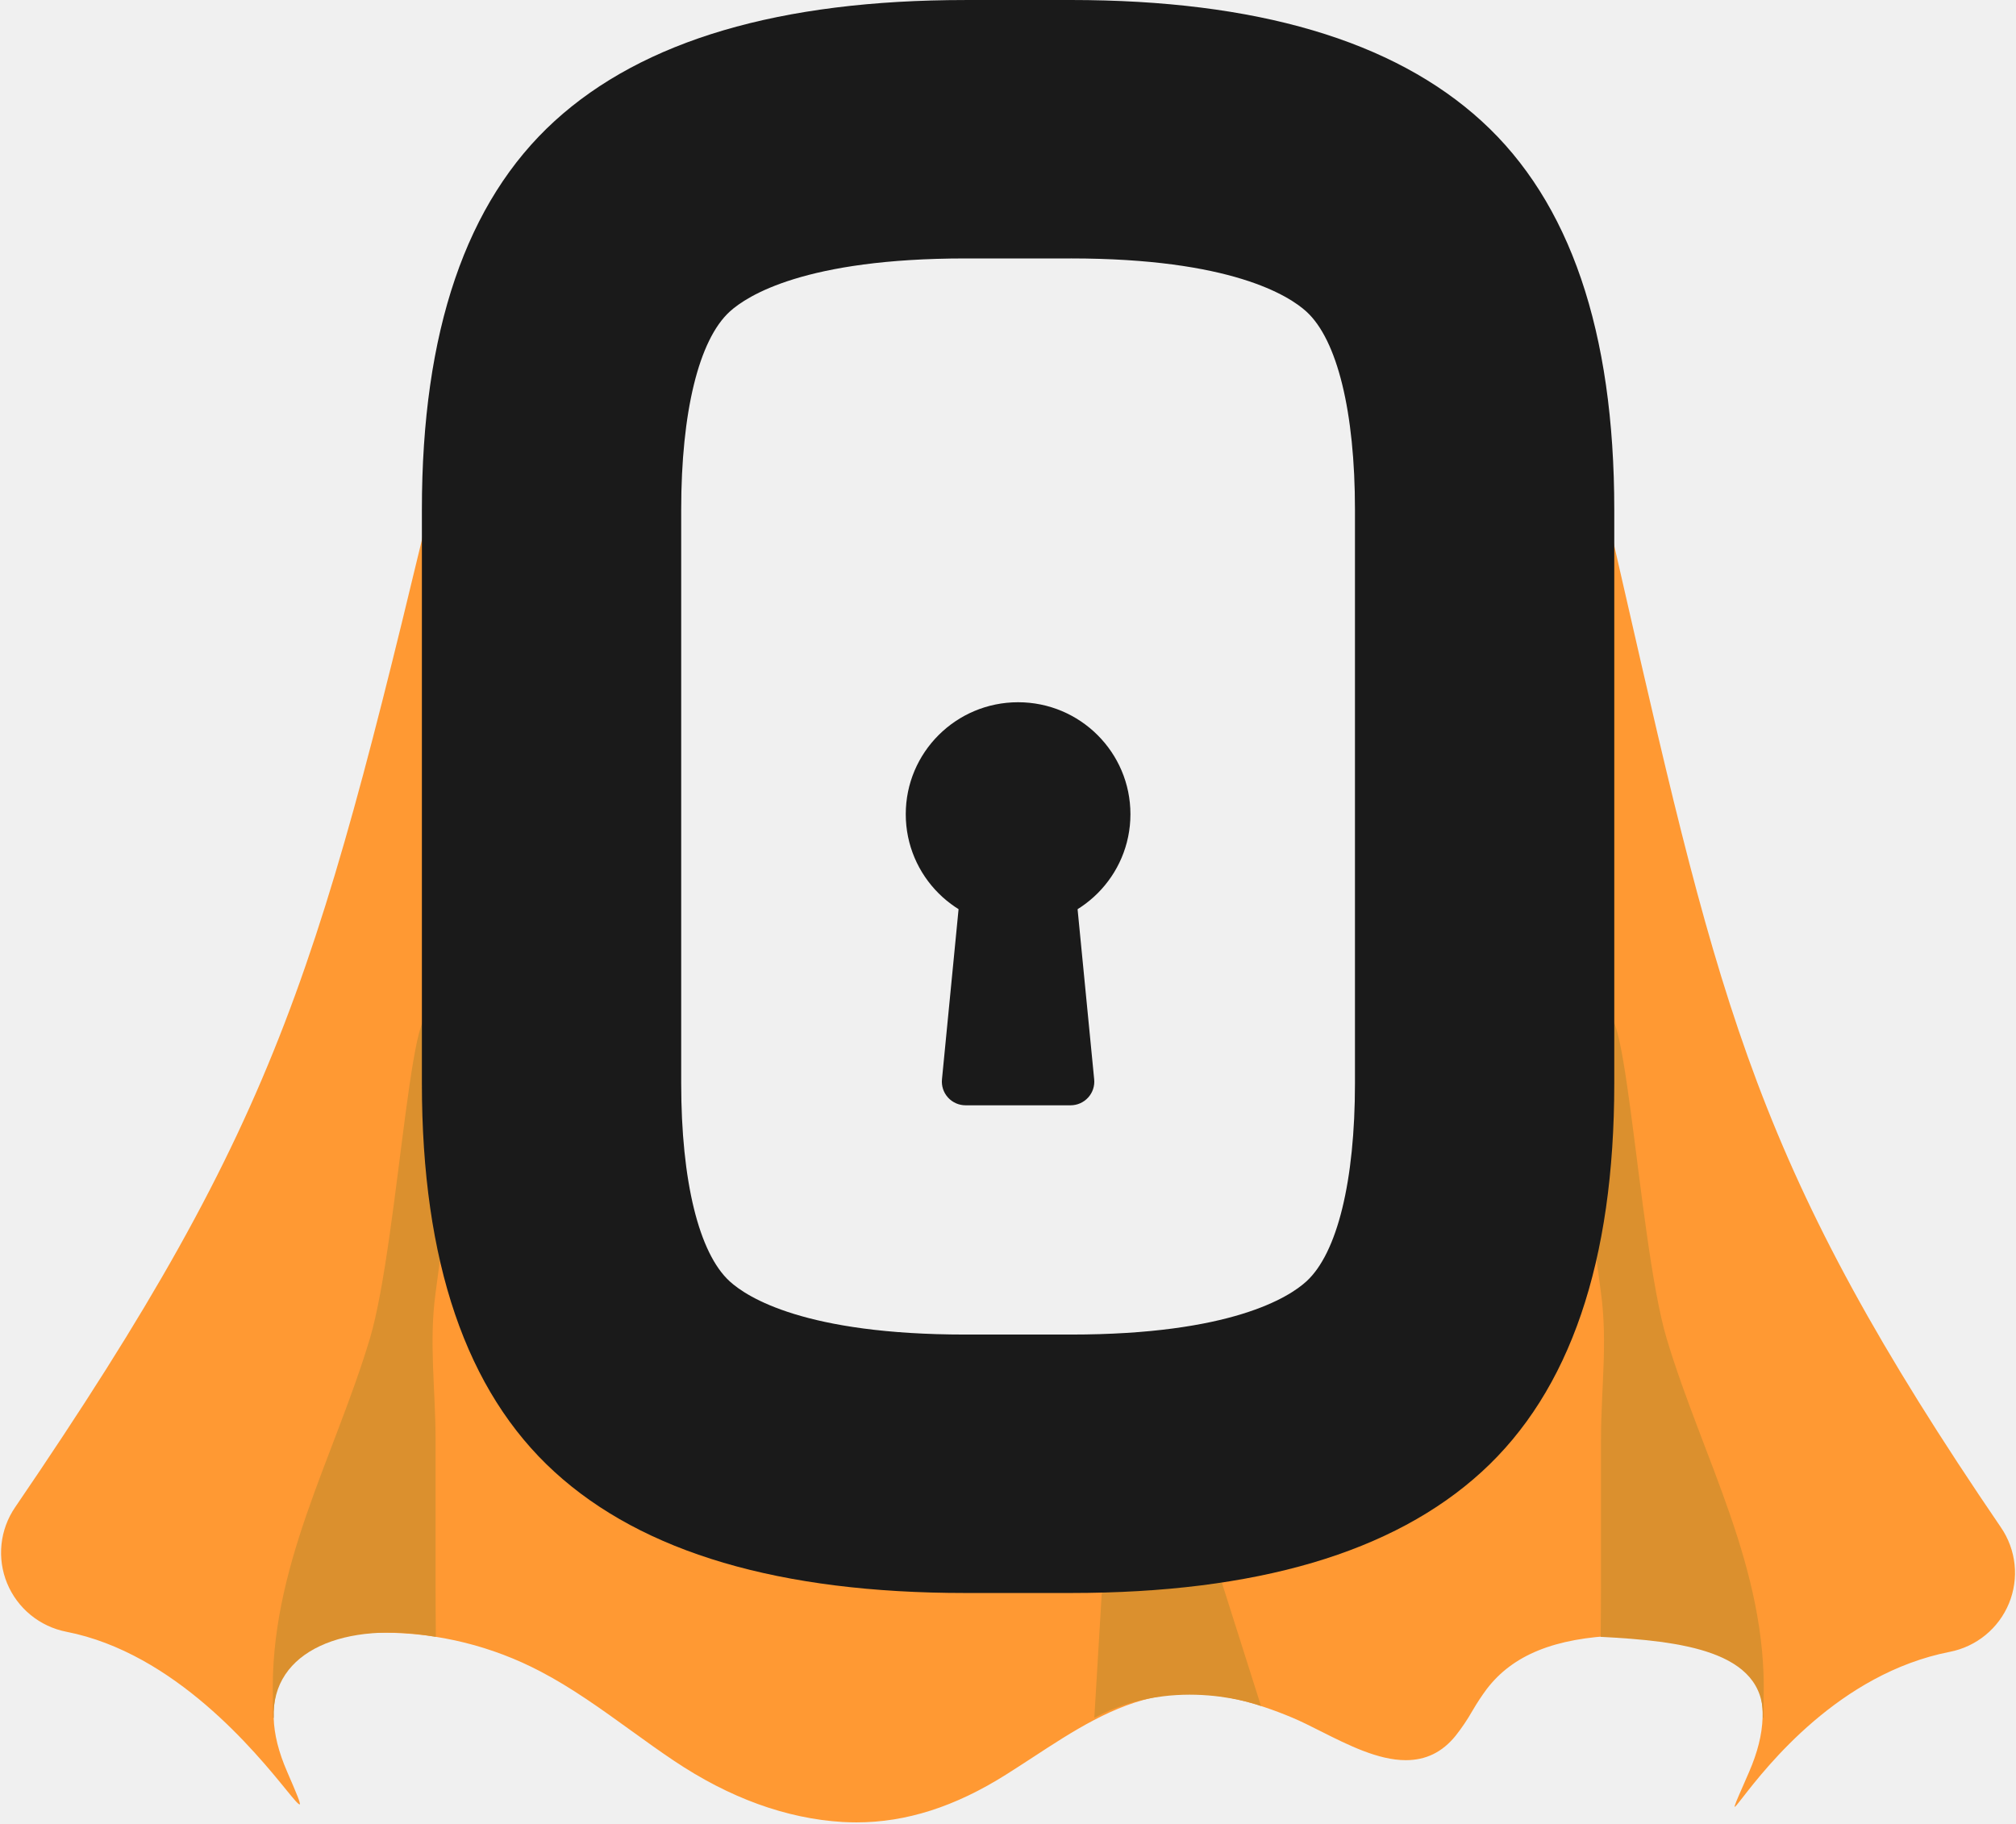
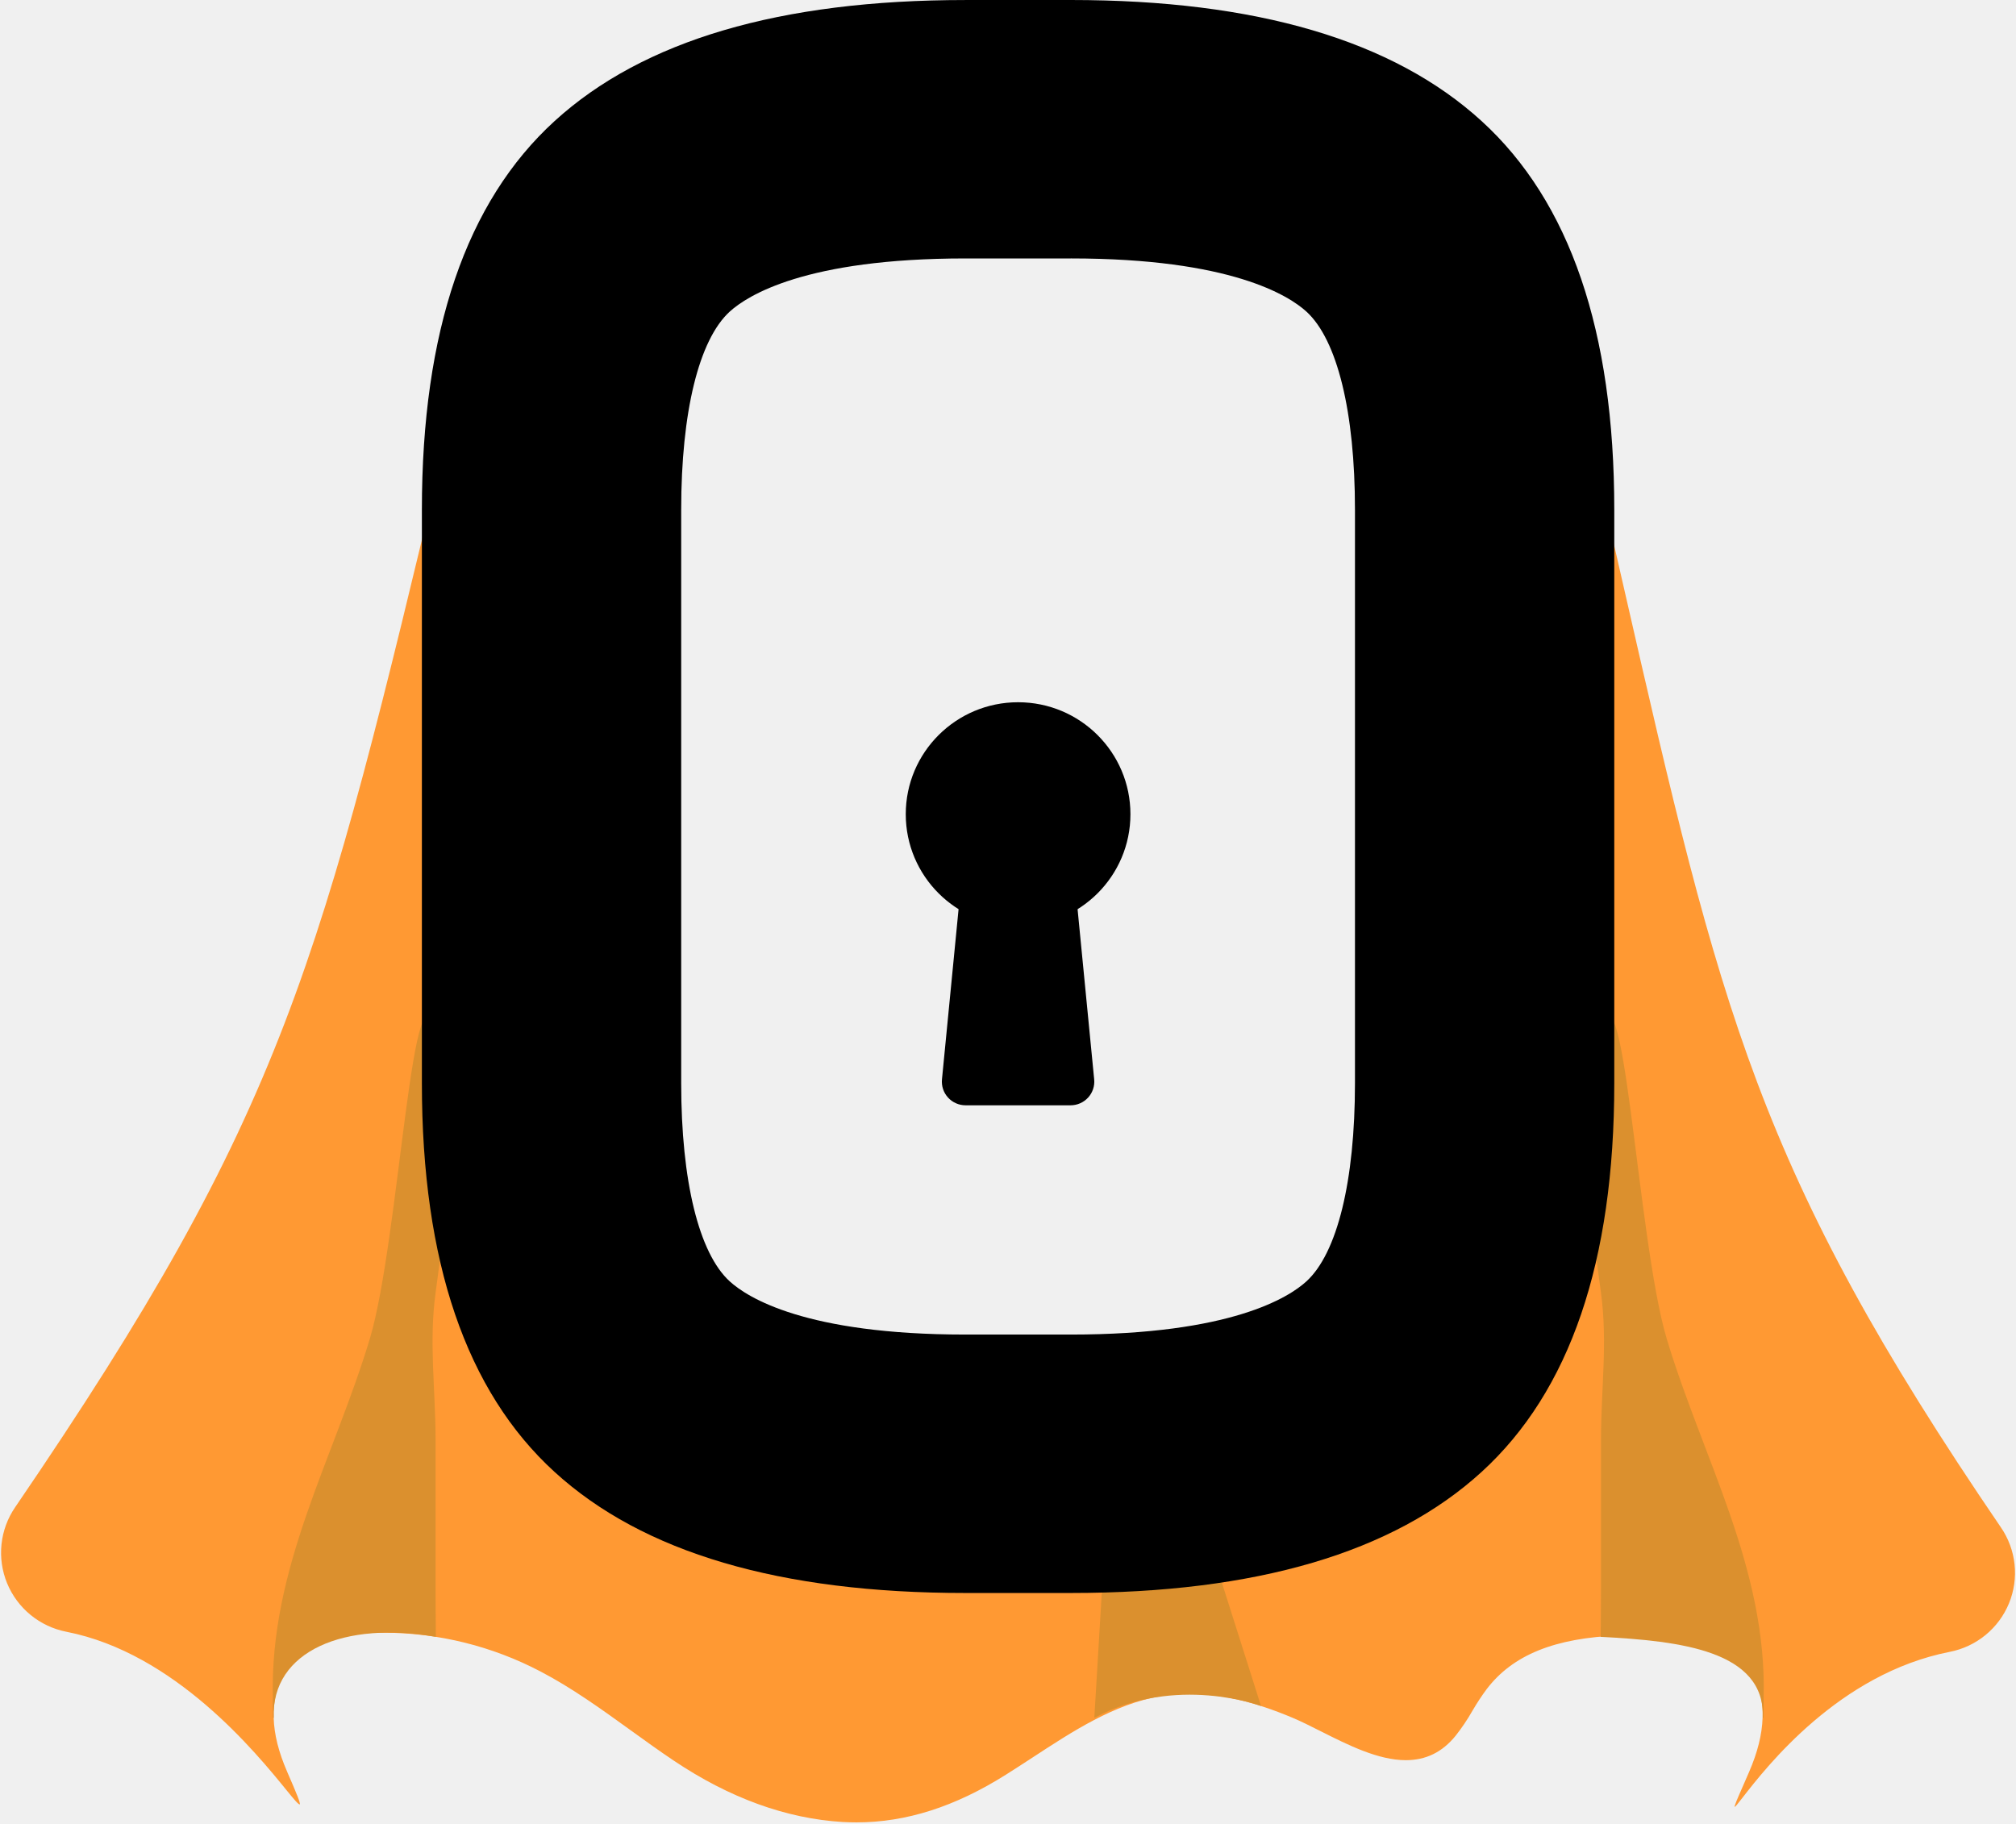
<svg xmlns="http://www.w3.org/2000/svg" width="178" height="161" viewBox="0 0 178 161" fill="none">
  <g clip-path="url(#clip0_1_37804)">
    <path d="M75.628 160.911C75.219 160.911 74.803 160.9 74.39 160.877C69.411 160.575 64.401 158.754 59.502 155.467C58.253 154.632 57.007 153.732 55.801 152.862L55.693 152.785C53.118 150.925 50.486 149.028 47.722 147.587C43.471 145.355 38.741 144.18 33.936 144.163C33.712 144.163 33.491 144.165 33.267 144.17C31.38 144.208 29.546 144.278 27.84 144.717C25.304 146.524 24.067 148.87 24.164 151.687C24.208 153.14 24.596 154.701 25.361 156.458C26.202 158.392 26.543 159.218 26.471 159.327H26.467C26.331 159.327 25.97 158.892 25.293 158.061C22.598 154.746 15.444 145.955 5.86 144.08C4.7 143.853 3.616 143.344 2.703 142.596C1.79 141.849 1.077 140.888 0.628 139.799C0.18 138.71 0.01 137.527 0.133 136.356C0.256 135.185 0.668 134.063 1.334 133.09C25.226 98.061 28.21 85.547 39.329 38.988L40.294 34.961C40.999 31.997 41.742 28.895 42.525 25.656C42.787 24.561 43.304 23.543 44.035 22.684C44.766 21.825 45.689 21.15 46.73 20.714L60.2 15.122C61.069 14.762 62.001 14.577 62.942 14.577C63.317 14.578 63.69 14.607 64.06 14.664C69.5 12.498 76.625 11.409 85.233 11.409H94.561C103.189 11.409 110.314 12.504 115.734 14.663C114.154 14.911 112.702 15.677 111.608 16.841L71.034 19.904H71.03L71.026 19.901L68.178 16.841C67.086 15.68 65.637 14.914 64.06 14.665C61.14 15.825 58.665 17.314 56.702 19.107C51.395 23.942 48.703 32.654 48.703 45.004V95.646C48.703 108.003 51.395 116.719 56.702 121.554C62.29 126.655 71.887 129.241 85.233 129.241H94.561C107.907 129.241 117.504 126.655 123.092 121.554C128.399 116.711 131.091 107.995 131.091 95.646V45.004C131.091 32.662 128.399 23.95 123.092 19.107C121.137 17.324 118.666 15.829 115.734 14.663C116.101 14.607 116.472 14.578 116.843 14.577C117.784 14.576 118.715 14.761 119.583 15.121L133.056 20.713C134.097 21.15 135.02 21.825 135.75 22.684C136.48 23.542 136.997 24.56 137.259 25.655C139.746 35.987 141.853 45.208 143.387 51.941C151.923 89.296 155.115 103.267 176.668 134.865C177.335 135.838 177.749 136.96 177.873 138.131C177.997 139.302 177.827 140.485 177.379 141.575C176.93 142.664 176.218 143.625 175.304 144.373C174.391 145.12 173.306 145.629 172.146 145.855C162.365 147.776 155.952 156.028 153.846 158.74C153.409 159.301 153.217 159.541 153.165 159.541C153.117 159.475 153.333 158.975 153.954 157.561L154.434 156.458C155.187 154.719 155.576 153.158 155.624 151.687C155.7 149.269 154.803 147.196 152.96 145.526C149.481 144.754 146.612 144.393 143.936 144.393C143.616 144.393 143.295 144.399 142.975 144.409C137.283 144.618 133.562 146.124 131.263 149.147C130.825 149.737 130.42 150.351 130.05 150.985L129.997 151.073C129.56 151.841 129.065 152.575 128.516 153.27C127.338 154.716 125.901 155.419 124.122 155.419C121.687 155.419 119.016 154.075 116.664 152.89C115.683 152.395 114.878 151.991 114.101 151.664C110.72 150.242 107.756 149.551 105.029 149.551C104.155 149.549 103.282 149.624 102.421 149.774C98.368 150.475 94.715 152.864 91.182 155.175C90.397 155.686 89.616 156.195 88.835 156.687C84.332 159.529 80.01 160.911 75.628 160.911Z" fill="#FF9933" />
    <path d="M96.621 151.685L97.279 140.658L107.26 137.776L111.339 150.635C111.339 150.635 103.839 147.799 96.621 151.685Z" fill="#DB902E" />
    <path d="M38.457 140.098C38.457 140.356 38.469 144.216 38.484 144.529C30.487 143.114 23.96 145.728 24.165 151.684H24.096V149.981C23.768 138.474 29.456 128.84 32.658 118.194C35.285 109.4 36.483 82.635 38.609 91.477C40.45 99.139 39.594 105.819 38.457 114.172C37.861 118.546 38.457 122.677 38.457 127.108L38.457 140.098Z" fill="#DB902E" />
    <path d="M141.358 140.098C141.358 140.356 141.342 144.216 141.328 144.529C148.322 144.894 155.855 145.728 155.649 151.684H155.717V149.981C156.045 138.474 150.356 128.84 147.156 118.193C144.53 109.401 143.333 82.634 141.206 91.477C139.363 99.139 140.219 105.819 141.358 114.172C141.953 118.546 141.358 122.677 141.358 127.108V140.098Z" fill="#DB902E" />
-     <path d="M94.549 22.819C108.678 22.819 113.802 26.105 115.35 27.515C118.073 30.001 119.635 36.379 119.635 45.01V95.647C119.635 104.278 118.073 110.654 115.345 113.144C113.8 114.555 108.68 117.838 94.549 117.838H85.231C71.1 117.838 65.979 114.555 64.426 113.137C61.707 110.654 60.145 104.278 60.145 95.647V45.011C60.145 36.379 61.707 30.001 64.43 27.515C65.978 26.105 71.103 22.82 85.231 22.82H94.549M94.549 0.002H85.231C68.864 0.002 56.775 3.565 48.965 10.691C41.154 17.82 37.249 29.261 37.25 45.012V95.647C37.25 111.402 41.155 122.842 48.965 129.968C56.769 137.095 68.858 140.658 85.231 140.657H94.549C110.922 140.657 123.011 137.094 130.815 129.968C138.625 122.84 142.53 111.4 142.53 95.647V45.011C142.53 29.256 138.625 17.815 130.815 10.689C123.011 3.564 110.922 0.001 94.549 0V0.002Z" fill="#1A1A1A" />
-     <path d="M89.891 81.778C95.369 81.778 99.81 77.352 99.81 71.892C99.81 66.432 95.369 62.006 89.891 62.006C84.413 62.006 79.973 66.432 79.973 71.892C79.973 77.352 84.413 81.778 89.891 81.778Z" fill="#1A1A1A" />
-     <path d="M94.525 97.595H85.253C84.961 97.595 84.672 97.534 84.406 97.416C84.139 97.298 83.899 97.126 83.703 96.91C83.507 96.694 83.358 96.44 83.266 96.164C83.175 95.888 83.142 95.595 83.17 95.305L85.077 75.754C85.127 75.238 85.369 74.759 85.754 74.411C86.14 74.062 86.642 73.869 87.162 73.869H92.616C93.137 73.869 93.639 74.062 94.025 74.41C94.41 74.759 94.652 75.238 94.702 75.754L96.609 95.305C96.638 95.595 96.605 95.888 96.513 96.164C96.421 96.44 96.272 96.695 96.076 96.91C95.879 97.126 95.64 97.298 95.373 97.416C95.106 97.534 94.817 97.595 94.525 97.595Z" fill="#1A1A1A" />
+     <path d="M94.549 22.819C108.678 22.819 113.802 26.105 115.35 27.515C118.073 30.001 119.635 36.379 119.635 45.01V95.647C119.635 104.278 118.073 110.654 115.345 113.144C113.8 114.555 108.68 117.838 94.549 117.838H85.231C71.1 117.838 65.979 114.555 64.426 113.137C61.707 110.654 60.145 104.278 60.145 95.647V45.011C60.145 36.379 61.707 30.001 64.43 27.515C65.978 26.105 71.103 22.82 85.231 22.82H94.549M94.549 0.002H85.231C68.864 0.002 56.775 3.565 48.965 10.691C41.154 17.82 37.249 29.261 37.25 45.012V95.647C37.25 111.402 41.155 122.842 48.965 129.968C56.769 137.095 68.858 140.658 85.231 140.657H94.549C110.922 140.657 123.011 137.094 130.815 129.968C138.625 122.84 142.53 111.4 142.53 95.647V45.011C142.53 29.256 138.625 17.815 130.815 10.689C123.011 3.564 110.922 0.001 94.549 0V0.002Z" fill="currentColor" />
+     <path d="M89.891 81.778C95.369 81.778 99.81 77.352 99.81 71.892C99.81 66.432 95.369 62.006 89.891 62.006C84.413 62.006 79.973 66.432 79.973 71.892C79.973 77.352 84.413 81.778 89.891 81.778Z" fill="currentColor" />
+     <path d="M94.525 97.595H85.253C84.961 97.595 84.672 97.534 84.406 97.416C84.139 97.298 83.899 97.126 83.703 96.91C83.507 96.694 83.358 96.44 83.266 96.164C83.175 95.888 83.142 95.595 83.17 95.305L85.077 75.754C85.127 75.238 85.369 74.759 85.754 74.411C86.14 74.062 86.642 73.869 87.162 73.869H92.616C93.137 73.869 93.639 74.062 94.025 74.41C94.41 74.759 94.652 75.238 94.702 75.754L96.609 95.305C96.638 95.595 96.605 95.888 96.513 96.164C96.421 96.44 96.272 96.695 96.076 96.91C95.879 97.126 95.64 97.298 95.373 97.416C95.106 97.534 94.817 97.595 94.525 97.595Z" fill="currentColor" />
  </g>
  <defs>
    <clipPath id="clip0_1_37804">
      <rect width="178" height="161" fill="white" />
    </clipPath>
  </defs>
</svg>
